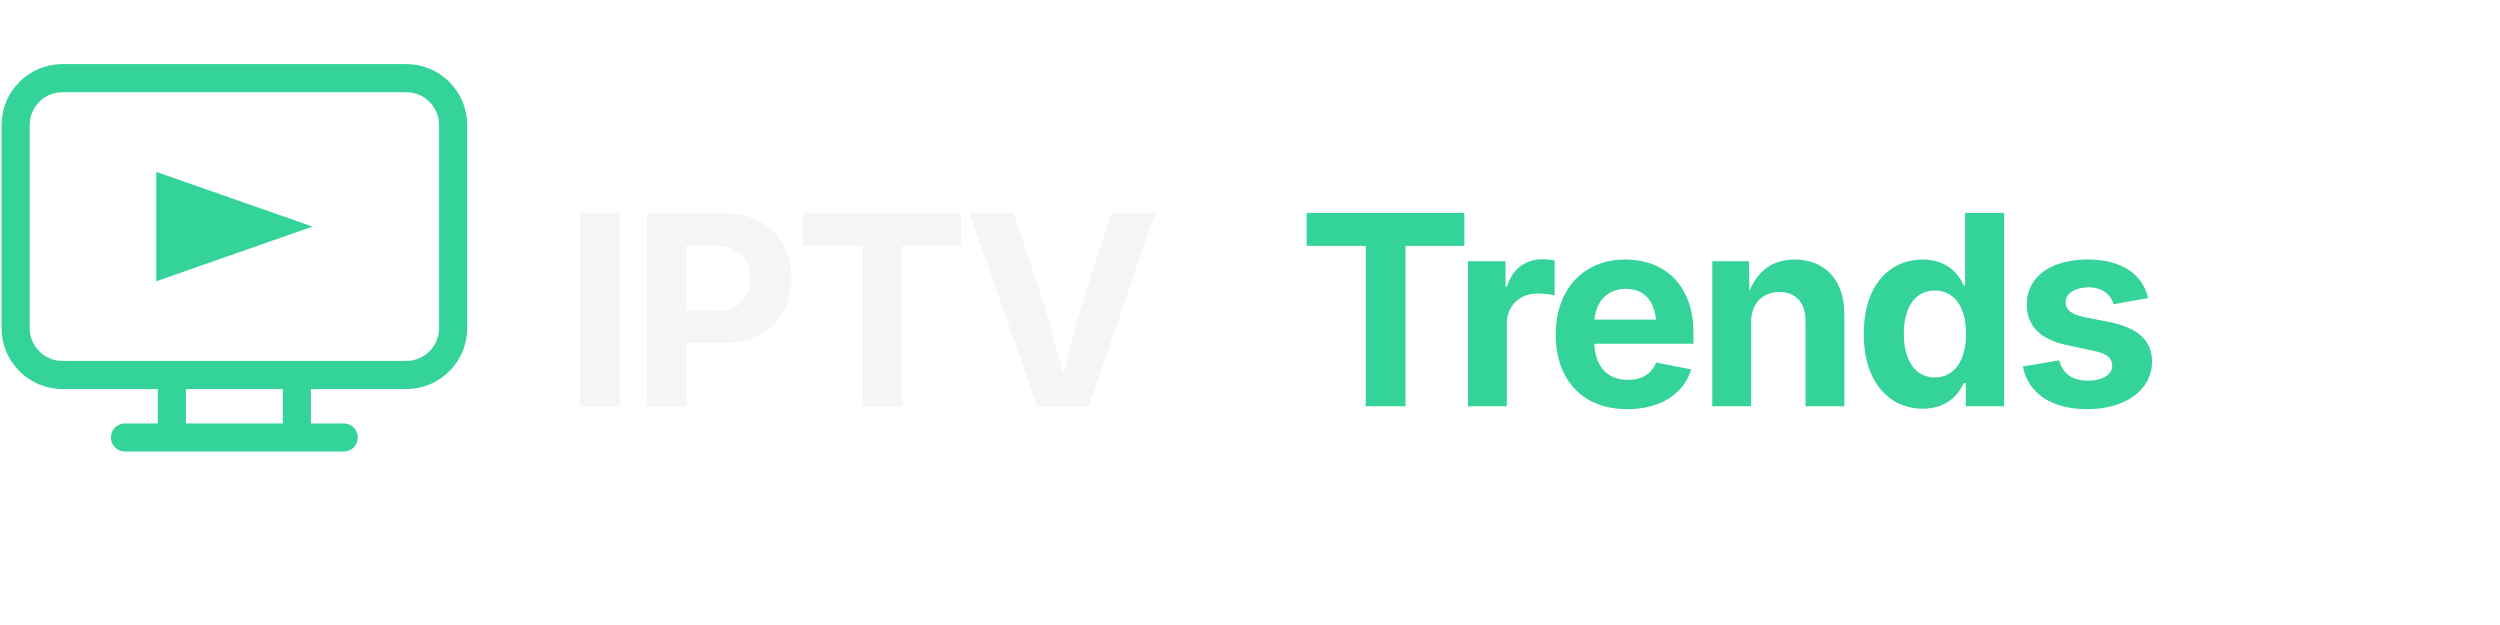
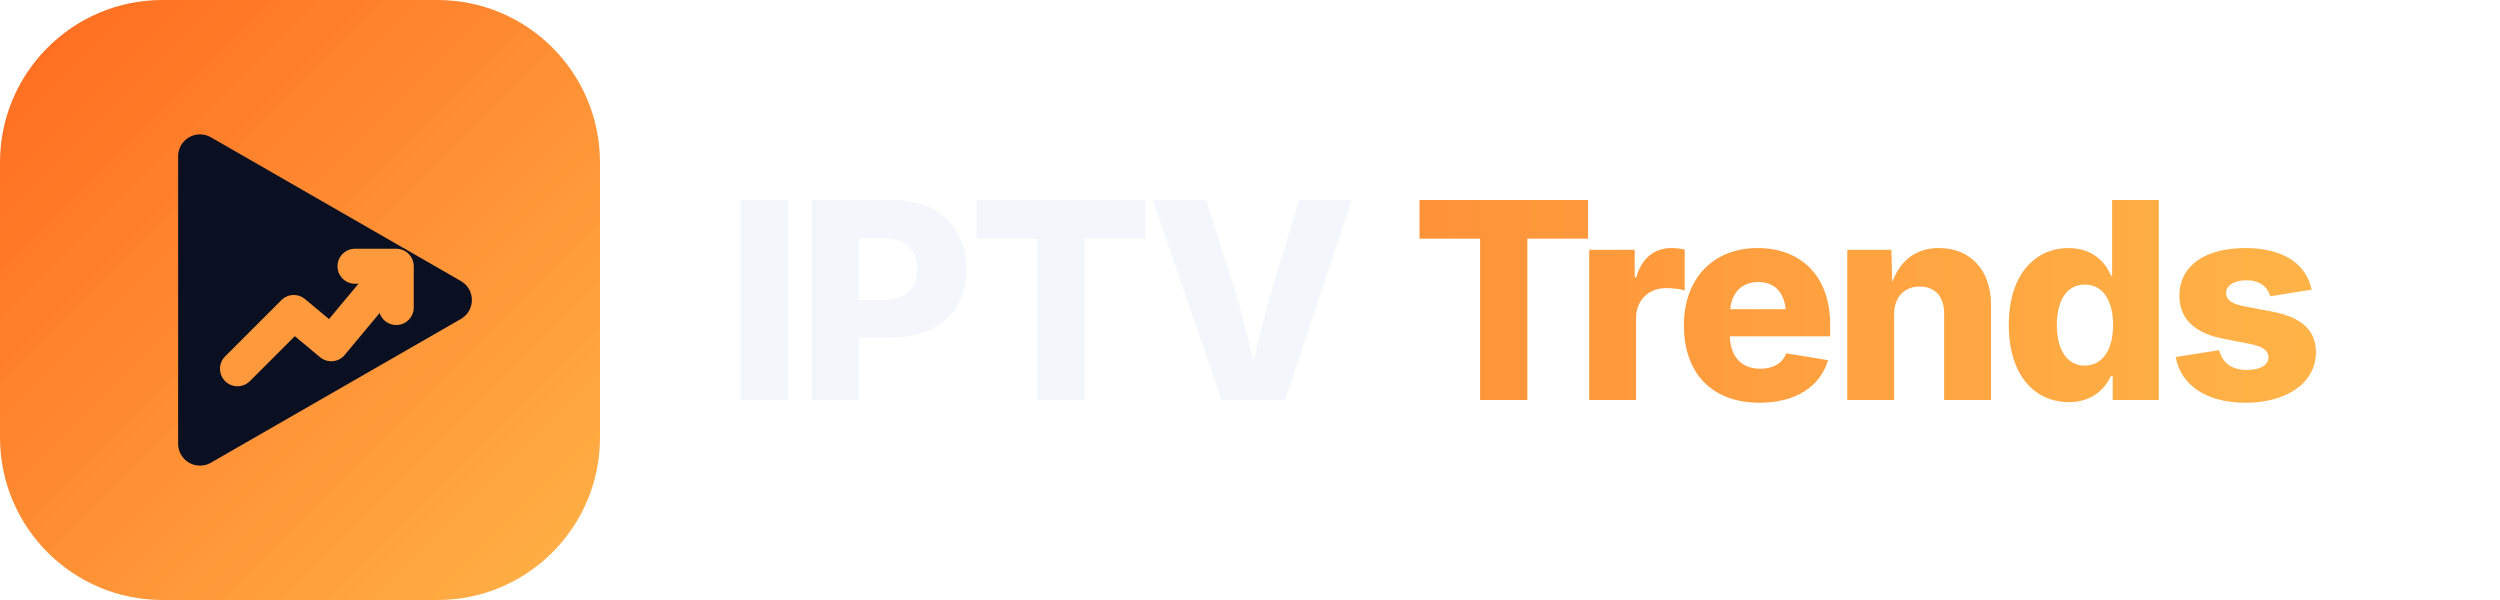
- <svg xmlns="http://www.w3.org/2000/svg" width="160" height="40" viewBox="0 0 160 40" fill="none">
-   <rect x="1" y="5" width="28" height="19" rx="3" stroke="#34d399" stroke-width="1.8" fill="none" />
-   <path d="M10 11L20 14.5L10 18V11Z" fill="#34d399" />
-   <path d="M11 24L11 28M19 24L19 28M8 28L22 28" stroke="#34d399" stroke-width="1.8" stroke-linecap="round" />
-   <text x="36" y="26" font-family="Inter, sans-serif" font-size="17" font-weight="700" fill="#f5f5f5" letter-spacing="-0.5">IPTV</text>
-   <text x="83" y="26" font-family="Inter, sans-serif" font-size="17" font-weight="700" fill="#34d399" letter-spacing="-0.5"> Trends</text>
+ <svg xmlns="http://www.w3.org/2000/svg" width="200" height="48" viewBox="0 0 200 48">
+   <defs>
+     <linearGradient id="t" x1="0" y1="0" x2="1" y2="0">
+       <stop offset="0" stop-color="#ff7a2f" />
+       <stop offset="1" stop-color="#ffb347" />
+     </linearGradient>
+   </defs>
+   <g>
+     <defs>
+       <linearGradient id="g" x1="0" y1="0" x2="1" y2="1">
+         <stop offset="0" stop-color="#ff6a1f" />
+         <stop offset="1" stop-color="#ffb347" />
+       </linearGradient>
+     </defs>
+     <rect width="48" height="48" rx="13" fill="url(#g)" />
+     <path d="M16 12.5 L36 24 L16 35.5 Z" fill="#0a1022" stroke="#0a1022" stroke-width="3.5" stroke-linejoin="round" />
+     <path d="M19 29.5 L23.5 25 L26.5 27.5 L31.5 21.5" fill="none" stroke="#ff9a3c" stroke-width="2.8" stroke-linecap="round" stroke-linejoin="round" />
+     <path d="M28.4 21.3 L31.7 21.3 L31.7 24.6" fill="none" stroke="#ff9a3c" stroke-width="2.8" stroke-linecap="round" stroke-linejoin="round" />
+   </g>
+   <text x="58" y="32" font-family="Sora, Inter, 'Helvetica Neue', Arial, sans-serif" font-size="22" font-weight="800" letter-spacing="-0.6" fill="#f4f6fb">IPTV <tspan fill="url(#t)">Trends</tspan>
+   </text>
</svg>
